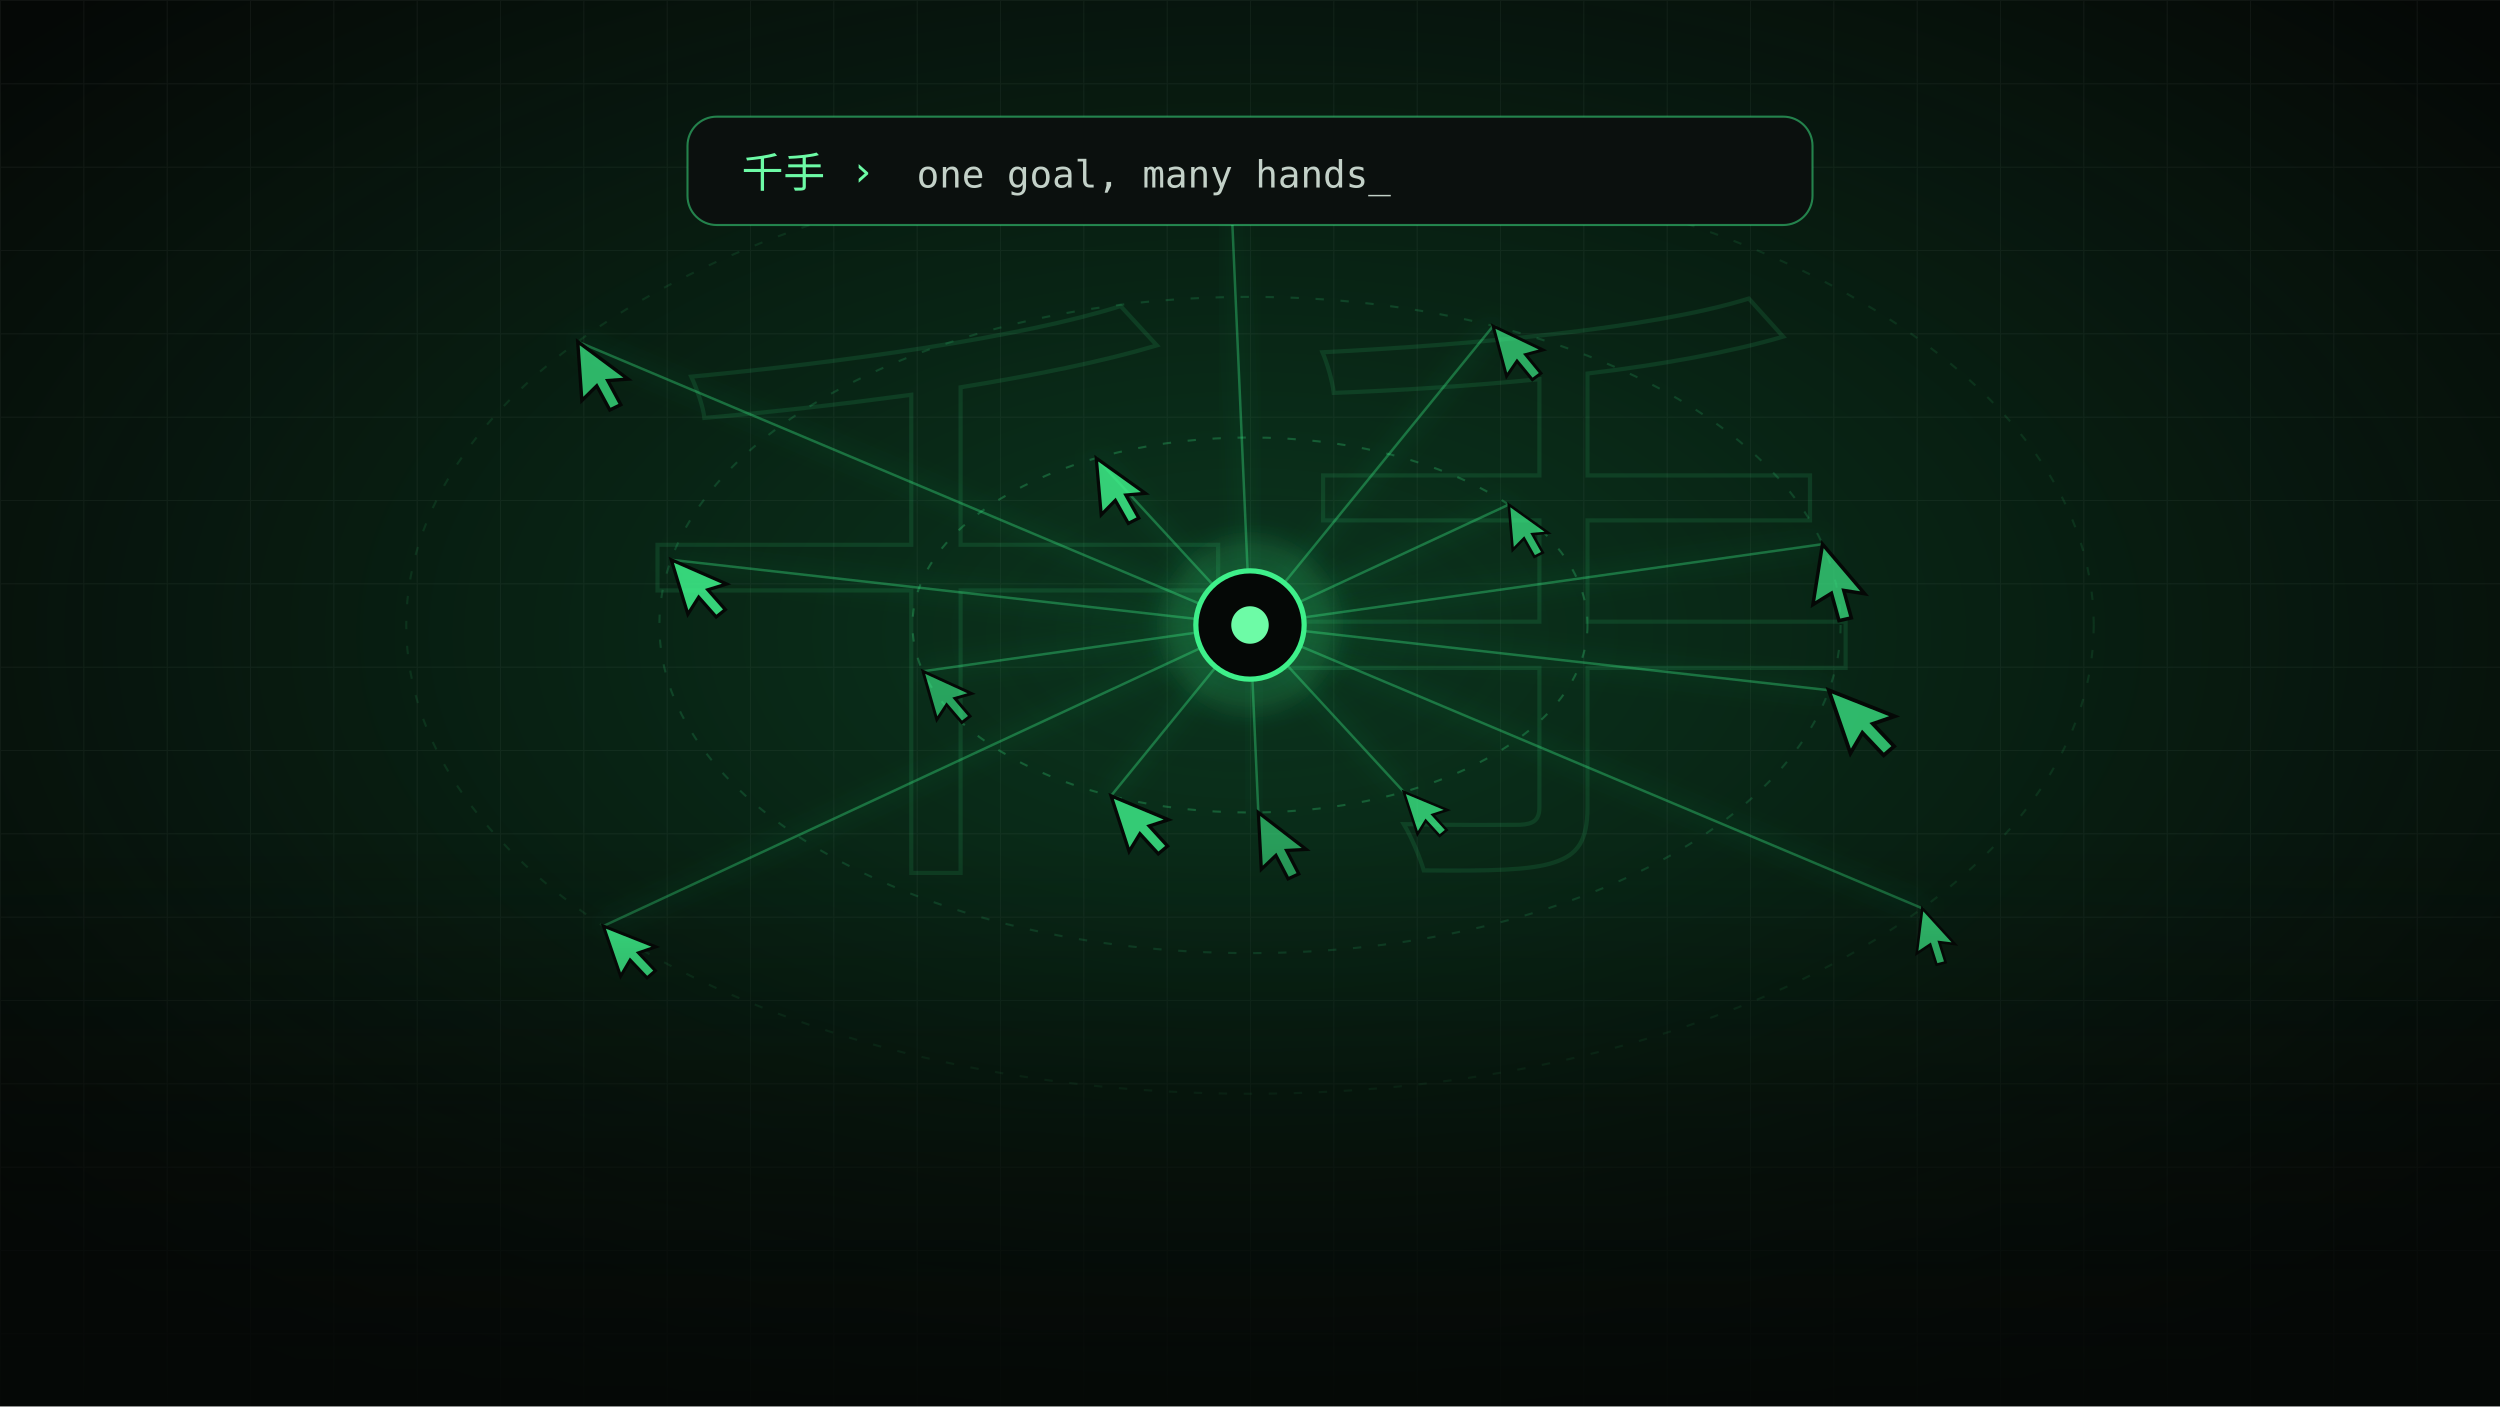
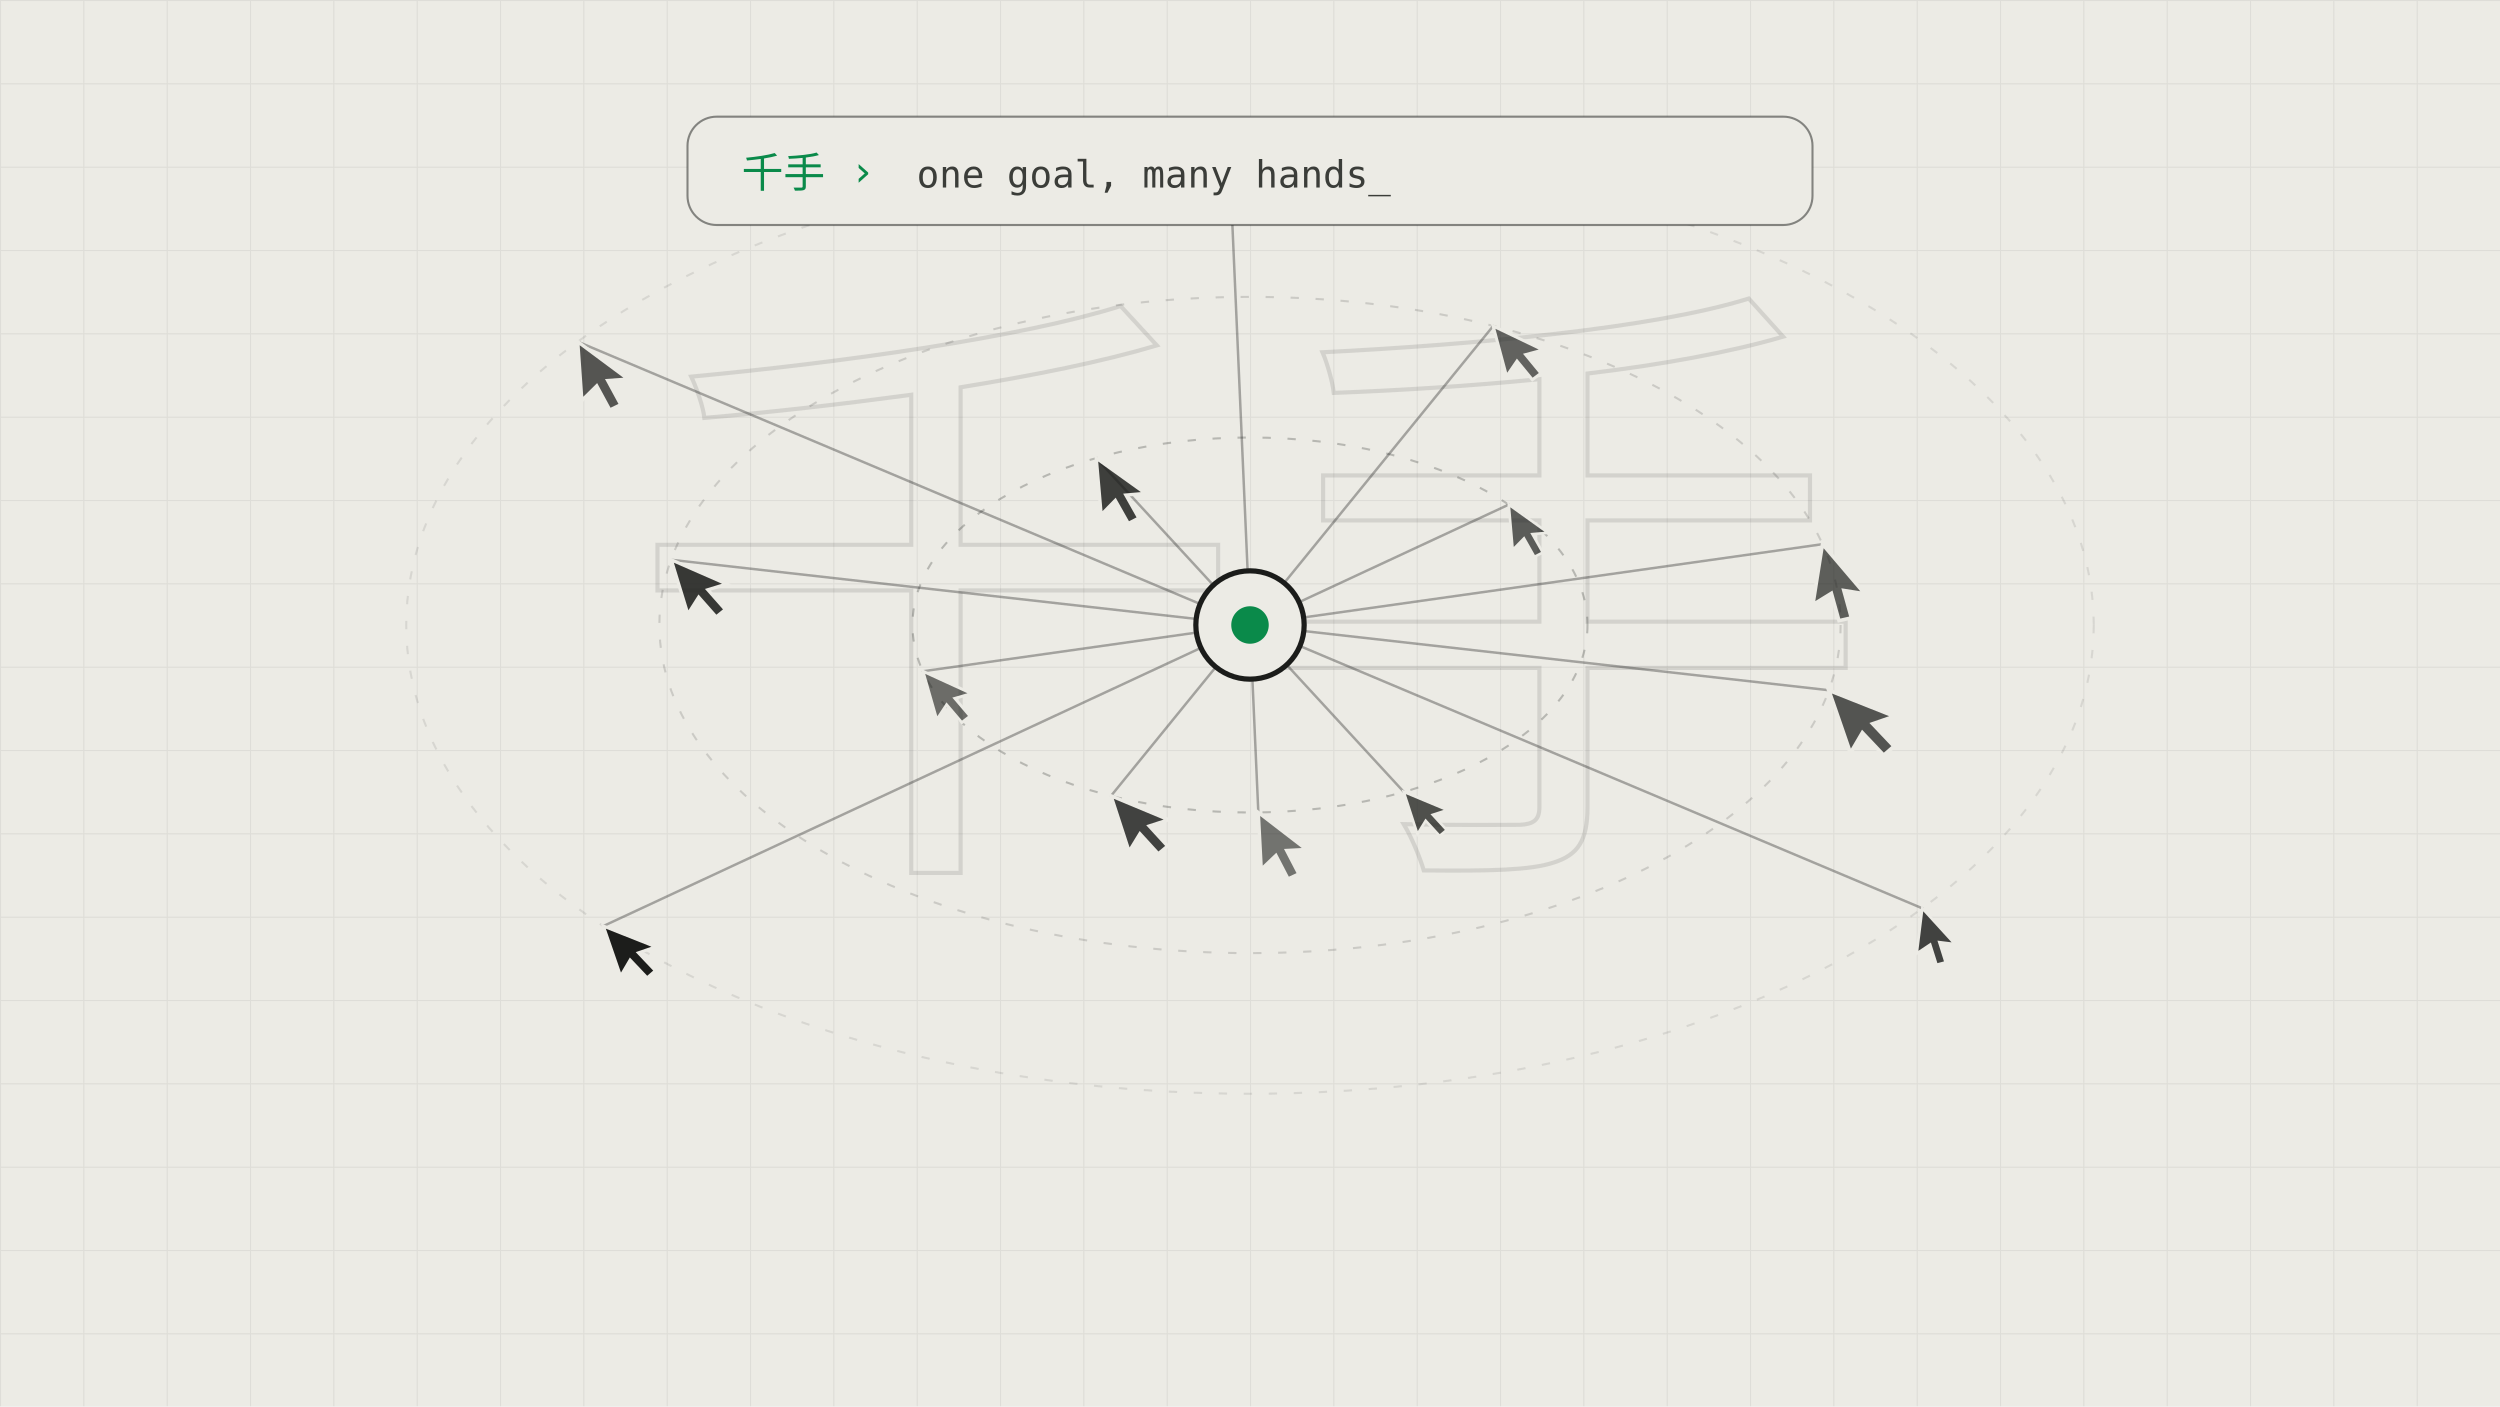
<svg xmlns="http://www.w3.org/2000/svg" viewBox="0 0 1200 675" width="1200" height="675">
  <defs>
    <radialGradient id="glow" cx="50%" cy="45%" r="65%">
-       <stop offset="0" stop-color="#1fd672" stop-opacity="0.22" />
-       <stop offset="1" stop-color="#1fd672" stop-opacity="0" />
+       <stop offset="0" stop-color="#0a8a4a" stop-opacity="0.22" />
+       <stop offset="1" stop-color="#0a8a4a" stop-opacity="0" />
    </radialGradient>
    <pattern id="grid" width="40" height="40" patternUnits="userSpaceOnUse">
-       <path d="M40 0H0V40" fill="none" stroke="#ffffff" stroke-opacity="0.045" stroke-width="1" />
+       <path d="M40 0H0V40" fill="none" stroke="#000000" stroke-opacity="0.06" stroke-width="1" />
    </pattern>
    <filter id="blur" x="-50%" y="-50%" width="200%" height="200%">
      <feGaussianBlur stdDeviation="6" />
    </filter>
    <linearGradient id="fade" x1="0" y1="0" x2="0" y2="1">
-       <stop offset="0.6" stop-color="#050806" stop-opacity="0" />
-       <stop offset="1" stop-color="#050806" stop-opacity="0.9" />
+       <stop offset="0.6" stop-color="#ecebe5" stop-opacity="0" />
+       <stop offset="1" stop-color="#ecebe5" stop-opacity="0.9" />
    </linearGradient>
  </defs>
-   <rect width="1200" height="675" fill="#050806" />
+   <rect width="1200" height="675" fill="#ecebe5" />
  <rect width="1200" height="675" fill="url(#grid)" />
-   <rect width="1200" height="675" fill="url(#glow)" />
-   <text x="600" y="395" text-anchor="middle" font-family="'Hiragino Mincho ProN', 'Noto Serif JP', serif" font-size="300" fill="none" stroke="#3ef08a" stroke-opacity="0.12" stroke-width="2">千手</text>
-   <ellipse cx="600" cy="300" rx="162.0" ry="90.0" fill="none" stroke="#3ef08a" stroke-opacity="0.25" stroke-dasharray="4 8" />
-   <ellipse cx="600" cy="300" rx="283.5" ry="157.5" fill="none" stroke="#3ef08a" stroke-opacity="0.16" stroke-dasharray="4 8" />
-   <ellipse cx="600" cy="300" rx="405.0" ry="225.0" fill="none" stroke="#3ef08a" stroke-opacity="0.1" stroke-dasharray="4 8" />
-   <path d="M600 300 L877.8 331.3" fill="none" stroke="#3ef08a" stroke-width="3.6" stroke-opacity="0.122" filter="url(#blur)" stroke-linecap="round" stroke-linejoin="round" />
-   <path d="M600 300 L877.8 331.3" fill="none" stroke="#3ef08a" stroke-width="1.2" stroke-opacity="0.35" stroke-linecap="round" stroke-linejoin="round" />
+   <text x="600" y="395" text-anchor="middle" font-family="'Hiragino Mincho ProN', 'Noto Serif JP', serif" font-size="300" fill="none" stroke="#1b1c1a" stroke-opacity="0.12" stroke-width="2">千手</text>
+   <ellipse cx="600" cy="300" rx="162.0" ry="90.0" fill="none" stroke="#1b1c1a" stroke-opacity="0.25" stroke-dasharray="4 8" />
+   <ellipse cx="600" cy="300" rx="283.5" ry="157.5" fill="none" stroke="#1b1c1a" stroke-opacity="0.16" stroke-dasharray="4 8" />
+   <ellipse cx="600" cy="300" rx="405.0" ry="225.0" fill="none" stroke="#1b1c1a" stroke-opacity="0.1" stroke-dasharray="4 8" />
+   <path d="M600 300 L877.8 331.3" fill="none" stroke="#1b1c1a" stroke-width="1.2" stroke-opacity="0.35" stroke-linecap="round" stroke-linejoin="round" />
  <g transform="translate(877.8 331.3) scale(1.23) rotate(-19)">
-     <path d="M0 0 L0 26 L7 20 L12 31 L17 29 L12 18 L21 18 Z" fill="#3ef08a" fill-opacity="0.73" stroke="#050806" stroke-width="1.5" />
+     <path d="M0 0 L0 26 L7 20 L12 31 L17 29 L12 18 L21 18 Z" fill="#1b1c1a" fill-opacity="0.73" stroke="#ecebe5" stroke-width="1.5" />
  </g>
-   <path d="M600 300 L922.7 436.0" fill="none" stroke="#3ef08a" stroke-width="3.6" stroke-opacity="0.122" filter="url(#blur)" stroke-linecap="round" stroke-linejoin="round" />
-   <path d="M600 300 L922.7 436.0" fill="none" stroke="#3ef08a" stroke-width="1.2" stroke-opacity="0.35" stroke-linecap="round" stroke-linejoin="round" />
+   <path d="M600 300 L922.7 436.0" fill="none" stroke="#1b1c1a" stroke-width="1.2" stroke-opacity="0.35" stroke-linecap="round" stroke-linejoin="round" />
  <g transform="translate(922.7 436.0) scale(0.84) rotate(7)">
-     <path d="M0 0 L0 26 L7 20 L12 31 L17 29 L12 18 L21 18 Z" fill="#3ef08a" fill-opacity="0.81" stroke="#050806" stroke-width="1.5" />
+     <path d="M0 0 L0 26 L7 20 L12 31 L17 29 L12 18 L21 18 Z" fill="#1b1c1a" fill-opacity="0.81" stroke="#ecebe5" stroke-width="1.5" />
  </g>
-   <path d="M600 300 L673.8 380.1" fill="none" stroke="#3ef08a" stroke-width="3.6" stroke-opacity="0.122" filter="url(#blur)" stroke-linecap="round" stroke-linejoin="round" />
-   <path d="M600 300 L673.8 380.1" fill="none" stroke="#3ef08a" stroke-width="1.2" stroke-opacity="0.35" stroke-linecap="round" stroke-linejoin="round" />
+   <path d="M600 300 L673.8 380.1" fill="none" stroke="#1b1c1a" stroke-width="1.2" stroke-opacity="0.35" stroke-linecap="round" stroke-linejoin="round" />
  <g transform="translate(673.8 380.1) scale(0.82) rotate(-18)">
-     <path d="M0 0 L0 26 L7 20 L12 31 L17 29 L12 18 L21 18 Z" fill="#3ef08a" fill-opacity="0.75" stroke="#050806" stroke-width="1.5" />
+     <path d="M0 0 L0 26 L7 20 L12 31 L17 29 L12 18 L21 18 Z" fill="#1b1c1a" fill-opacity="0.75" stroke="#ecebe5" stroke-width="1.5" />
  </g>
-   <path d="M600 300 L604.0 390.0" fill="none" stroke="#3ef08a" stroke-width="3.6" stroke-opacity="0.122" filter="url(#blur)" stroke-linecap="round" stroke-linejoin="round" />
-   <path d="M600 300 L604.0 390.0" fill="none" stroke="#3ef08a" stroke-width="1.2" stroke-opacity="0.35" stroke-linecap="round" stroke-linejoin="round" />
+   <path d="M600 300 L604.0 390.0" fill="none" stroke="#1b1c1a" stroke-width="1.2" stroke-opacity="0.35" stroke-linecap="round" stroke-linejoin="round" />
  <g transform="translate(604.0 390.0) scale(1.05) rotate(-3)">
-     <path d="M0 0 L0 26 L7 20 L12 31 L17 29 L12 18 L21 18 Z" fill="#3ef08a" fill-opacity="0.58" stroke="#050806" stroke-width="1.5" />
+     <path d="M0 0 L0 26 L7 20 L12 31 L17 29 L12 18 L21 18 Z" fill="#1b1c1a" fill-opacity="0.58" stroke="#ecebe5" stroke-width="1.5" />
  </g>
-   <path d="M600 300 L533.3 382.0" fill="none" stroke="#3ef08a" stroke-width="3.6" stroke-opacity="0.122" filter="url(#blur)" stroke-linecap="round" stroke-linejoin="round" />
-   <path d="M600 300 L533.3 382.0" fill="none" stroke="#3ef08a" stroke-width="1.2" stroke-opacity="0.35" stroke-linecap="round" stroke-linejoin="round" />
+   <path d="M600 300 L533.3 382.0" fill="none" stroke="#1b1c1a" stroke-width="1.2" stroke-opacity="0.35" stroke-linecap="round" stroke-linejoin="round" />
  <g transform="translate(533.3 382.0) scale(1.08) rotate(-18)">
-     <path d="M0 0 L0 26 L7 20 L12 31 L17 29 L12 18 L21 18 Z" fill="#3ef08a" fill-opacity="0.81" stroke="#050806" stroke-width="1.5" />
+     <path d="M0 0 L0 26 L7 20 L12 31 L17 29 L12 18 L21 18 Z" fill="#1b1c1a" fill-opacity="0.81" stroke="#ecebe5" stroke-width="1.5" />
  </g>
-   <path d="M600 300 L289.6 444.5" fill="none" stroke="#3ef08a" stroke-width="3.6" stroke-opacity="0.122" filter="url(#blur)" stroke-linecap="round" stroke-linejoin="round" />
-   <path d="M600 300 L289.6 444.5" fill="none" stroke="#3ef08a" stroke-width="1.2" stroke-opacity="0.35" stroke-linecap="round" stroke-linejoin="round" />
+   <path d="M600 300 L289.6 444.5" fill="none" stroke="#1b1c1a" stroke-width="1.2" stroke-opacity="0.35" stroke-linecap="round" stroke-linejoin="round" />
  <g transform="translate(289.6 444.5) scale(0.98) rotate(-19)">
-     <path d="M0 0 L0 26 L7 20 L12 31 L17 29 L12 18 L21 18 Z" fill="#3ef08a" fill-opacity="0.99" stroke="#050806" stroke-width="1.5" />
+     <path d="M0 0 L0 26 L7 20 L12 31 L17 29 L12 18 L21 18 Z" fill="#1b1c1a" fill-opacity="0.99" stroke="#ecebe5" stroke-width="1.5" />
  </g>
-   <path d="M600 300 L443.0 322.2" fill="none" stroke="#3ef08a" stroke-width="3.6" stroke-opacity="0.122" filter="url(#blur)" stroke-linecap="round" stroke-linejoin="round" />
-   <path d="M600 300 L443.0 322.2" fill="none" stroke="#3ef08a" stroke-width="1.2" stroke-opacity="0.35" stroke-linecap="round" stroke-linejoin="round" />
+   <path d="M600 300 L443.0 322.2" fill="none" stroke="#1b1c1a" stroke-width="1.2" stroke-opacity="0.35" stroke-linecap="round" stroke-linejoin="round" />
  <g transform="translate(443.0 322.2) scale(0.93) rotate(-16)">
-     <path d="M0 0 L0 26 L7 20 L12 31 L17 29 L12 18 L21 18 Z" fill="#3ef08a" fill-opacity="0.61" stroke="#050806" stroke-width="1.5" />
+     <path d="M0 0 L0 26 L7 20 L12 31 L17 29 L12 18 L21 18 Z" fill="#1b1c1a" fill-opacity="0.61" stroke="#ecebe5" stroke-width="1.5" />
  </g>
-   <path d="M600 300 L322.2 268.7" fill="none" stroke="#3ef08a" stroke-width="3.6" stroke-opacity="0.122" filter="url(#blur)" stroke-linecap="round" stroke-linejoin="round" />
-   <path d="M600 300 L322.2 268.7" fill="none" stroke="#3ef08a" stroke-width="1.2" stroke-opacity="0.35" stroke-linecap="round" stroke-linejoin="round" />
+   <path d="M600 300 L322.2 268.7" fill="none" stroke="#1b1c1a" stroke-width="1.2" stroke-opacity="0.35" stroke-linecap="round" stroke-linejoin="round" />
  <g transform="translate(322.2 268.7) scale(1.05) rotate(-17)">
-     <path d="M0 0 L0 26 L7 20 L12 31 L17 29 L12 18 L21 18 Z" fill="#3ef08a" fill-opacity="0.86" stroke="#050806" stroke-width="1.5" />
+     <path d="M0 0 L0 26 L7 20 L12 31 L17 29 L12 18 L21 18 Z" fill="#1b1c1a" fill-opacity="0.86" stroke="#ecebe5" stroke-width="1.5" />
  </g>
-   <path d="M600 300 L277.3 164.0" fill="none" stroke="#3ef08a" stroke-width="3.6" stroke-opacity="0.122" filter="url(#blur)" stroke-linecap="round" stroke-linejoin="round" />
-   <path d="M600 300 L277.3 164.0" fill="none" stroke="#3ef08a" stroke-width="1.2" stroke-opacity="0.35" stroke-linecap="round" stroke-linejoin="round" />
+   <path d="M600 300 L277.3 164.0" fill="none" stroke="#1b1c1a" stroke-width="1.2" stroke-opacity="0.35" stroke-linecap="round" stroke-linejoin="round" />
  <g transform="translate(277.3 164.0) scale(1.09) rotate(-4)">
-     <path d="M0 0 L0 26 L7 20 L12 31 L17 29 L12 18 L21 18 Z" fill="#3ef08a" fill-opacity="0.72" stroke="#050806" stroke-width="1.5" />
+     <path d="M0 0 L0 26 L7 20 L12 31 L17 29 L12 18 L21 18 Z" fill="#1b1c1a" fill-opacity="0.72" stroke="#ecebe5" stroke-width="1.5" />
  </g>
-   <path d="M600 300 L526.2 219.9" fill="none" stroke="#3ef08a" stroke-width="3.6" stroke-opacity="0.122" filter="url(#blur)" stroke-linecap="round" stroke-linejoin="round" />
-   <path d="M600 300 L526.2 219.9" fill="none" stroke="#3ef08a" stroke-width="1.2" stroke-opacity="0.35" stroke-linecap="round" stroke-linejoin="round" />
+   <path d="M600 300 L526.2 219.9" fill="none" stroke="#1b1c1a" stroke-width="1.2" stroke-opacity="0.35" stroke-linecap="round" stroke-linejoin="round" />
  <g transform="translate(526.2 219.9) scale(1.05) rotate(-5)">
-     <path d="M0 0 L0 26 L7 20 L12 31 L17 29 L12 18 L21 18 Z" fill="#3ef08a" fill-opacity="0.83" stroke="#050806" stroke-width="1.5" />
+     <path d="M0 0 L0 26 L7 20 L12 31 L17 29 L12 18 L21 18 Z" fill="#1b1c1a" fill-opacity="0.83" stroke="#ecebe5" stroke-width="1.5" />
  </g>
-   <path d="M600 300 L590.1 75.1" fill="none" stroke="#3ef08a" stroke-width="3.6" stroke-opacity="0.122" filter="url(#blur)" stroke-linecap="round" stroke-linejoin="round" />
-   <path d="M600 300 L590.1 75.1" fill="none" stroke="#3ef08a" stroke-width="1.2" stroke-opacity="0.35" stroke-linecap="round" stroke-linejoin="round" />
+   <path d="M600 300 L590.1 75.1" fill="none" stroke="#1b1c1a" stroke-width="1.2" stroke-opacity="0.35" stroke-linecap="round" stroke-linejoin="round" />
  <g transform="translate(590.1 75.1) scale(0.99) rotate(-2)">
-     <path d="M0 0 L0 26 L7 20 L12 31 L17 29 L12 18 L21 18 Z" fill="#3ef08a" fill-opacity="0.69" stroke="#050806" stroke-width="1.5" />
+     <path d="M0 0 L0 26 L7 20 L12 31 L17 29 L12 18 L21 18 Z" fill="#1b1c1a" fill-opacity="0.69" stroke="#ecebe5" stroke-width="1.5" />
  </g>
-   <path d="M600 300 L716.7 156.5" fill="none" stroke="#3ef08a" stroke-width="3.6" stroke-opacity="0.122" filter="url(#blur)" stroke-linecap="round" stroke-linejoin="round" />
-   <path d="M600 300 L716.7 156.5" fill="none" stroke="#3ef08a" stroke-width="1.2" stroke-opacity="0.35" stroke-linecap="round" stroke-linejoin="round" />
+   <path d="M600 300 L716.7 156.5" fill="none" stroke="#1b1c1a" stroke-width="1.2" stroke-opacity="0.35" stroke-linecap="round" stroke-linejoin="round" />
  <g transform="translate(716.7 156.5) scale(0.96) rotate(-15)">
-     <path d="M0 0 L0 26 L7 20 L12 31 L17 29 L12 18 L21 18 Z" fill="#3ef08a" fill-opacity="0.66" stroke="#050806" stroke-width="1.5" />
+     <path d="M0 0 L0 26 L7 20 L12 31 L17 29 L12 18 L21 18 Z" fill="#1b1c1a" fill-opacity="0.66" stroke="#ecebe5" stroke-width="1.5" />
  </g>
-   <path d="M600 300 L724.2 242.2" fill="none" stroke="#3ef08a" stroke-width="3.6" stroke-opacity="0.122" filter="url(#blur)" stroke-linecap="round" stroke-linejoin="round" />
-   <path d="M600 300 L724.2 242.2" fill="none" stroke="#3ef08a" stroke-width="1.2" stroke-opacity="0.35" stroke-linecap="round" stroke-linejoin="round" />
+   <path d="M600 300 L724.2 242.2" fill="none" stroke="#1b1c1a" stroke-width="1.2" stroke-opacity="0.35" stroke-linecap="round" stroke-linejoin="round" />
  <g transform="translate(724.2 242.2) scale(0.84) rotate(-5)">
-     <path d="M0 0 L0 26 L7 20 L12 31 L17 29 L12 18 L21 18 Z" fill="#3ef08a" fill-opacity="0.69" stroke="#050806" stroke-width="1.5" />
+     <path d="M0 0 L0 26 L7 20 L12 31 L17 29 L12 18 L21 18 Z" fill="#1b1c1a" fill-opacity="0.69" stroke="#ecebe5" stroke-width="1.5" />
  </g>
-   <path d="M600 300 L874.8 261.2" fill="none" stroke="#3ef08a" stroke-width="3.6" stroke-opacity="0.122" filter="url(#blur)" stroke-linecap="round" stroke-linejoin="round" />
-   <path d="M600 300 L874.8 261.2" fill="none" stroke="#3ef08a" stroke-width="1.2" stroke-opacity="0.35" stroke-linecap="round" stroke-linejoin="round" />
+   <path d="M600 300 L874.8 261.2" fill="none" stroke="#1b1c1a" stroke-width="1.2" stroke-opacity="0.35" stroke-linecap="round" stroke-linejoin="round" />
  <g transform="translate(874.8 261.2) scale(1.13) rotate(9)">
-     <path d="M0 0 L0 26 L7 20 L12 31 L17 29 L12 18 L21 18 Z" fill="#3ef08a" fill-opacity="0.68" stroke="#050806" stroke-width="1.5" />
+     <path d="M0 0 L0 26 L7 20 L12 31 L17 29 L12 18 L21 18 Z" fill="#1b1c1a" fill-opacity="0.68" stroke="#ecebe5" stroke-width="1.5" />
  </g>
-   <circle cx="600" cy="300" r="42" fill="#3ef08a" fill-opacity="0.18" filter="url(#blur)" />
-   <circle cx="600" cy="300" r="26" fill="#050806" stroke="#3ef08a" stroke-width="2.5" />
-   <circle cx="600" cy="300" r="9" fill="#6dfba6" />
-   <rect x="330" y="56" width="540" height="52" rx="14" fill="#0b100e" stroke="#3ef08a" stroke-opacity="0.5" />
-   <text x="356" y="90" font-family="ui-monospace, 'SF Mono', Menlo, monospace" font-size="20" fill="#6dfba6">千手 ›</text>
-   <text x="440" y="90" font-family="ui-monospace, 'SF Mono', Menlo, monospace" font-size="18" fill="#c3d1c8">one goal, many hands_</text>
-   <rect width="1200" height="675" fill="url(#fade)" />
+   <circle cx="600" cy="300" r="26" fill="#ecebe5" stroke="#1b1c1a" stroke-width="2.5" />
+   <circle cx="600" cy="300" r="9" fill="#0a8a4a" />
+   <rect x="330" y="56" width="540" height="52" rx="14" fill="#ecebe5" stroke="#1b1c1a" stroke-opacity="0.5" />
+   <text x="356" y="90" font-family="ui-monospace, 'SF Mono', Menlo, monospace" font-size="20" fill="#0a8a4a">千手 ›</text>
+   <text x="440" y="90" font-family="ui-monospace, 'SF Mono', Menlo, monospace" font-size="18" fill="#3b3d39">one goal, many hands_</text>
</svg>
